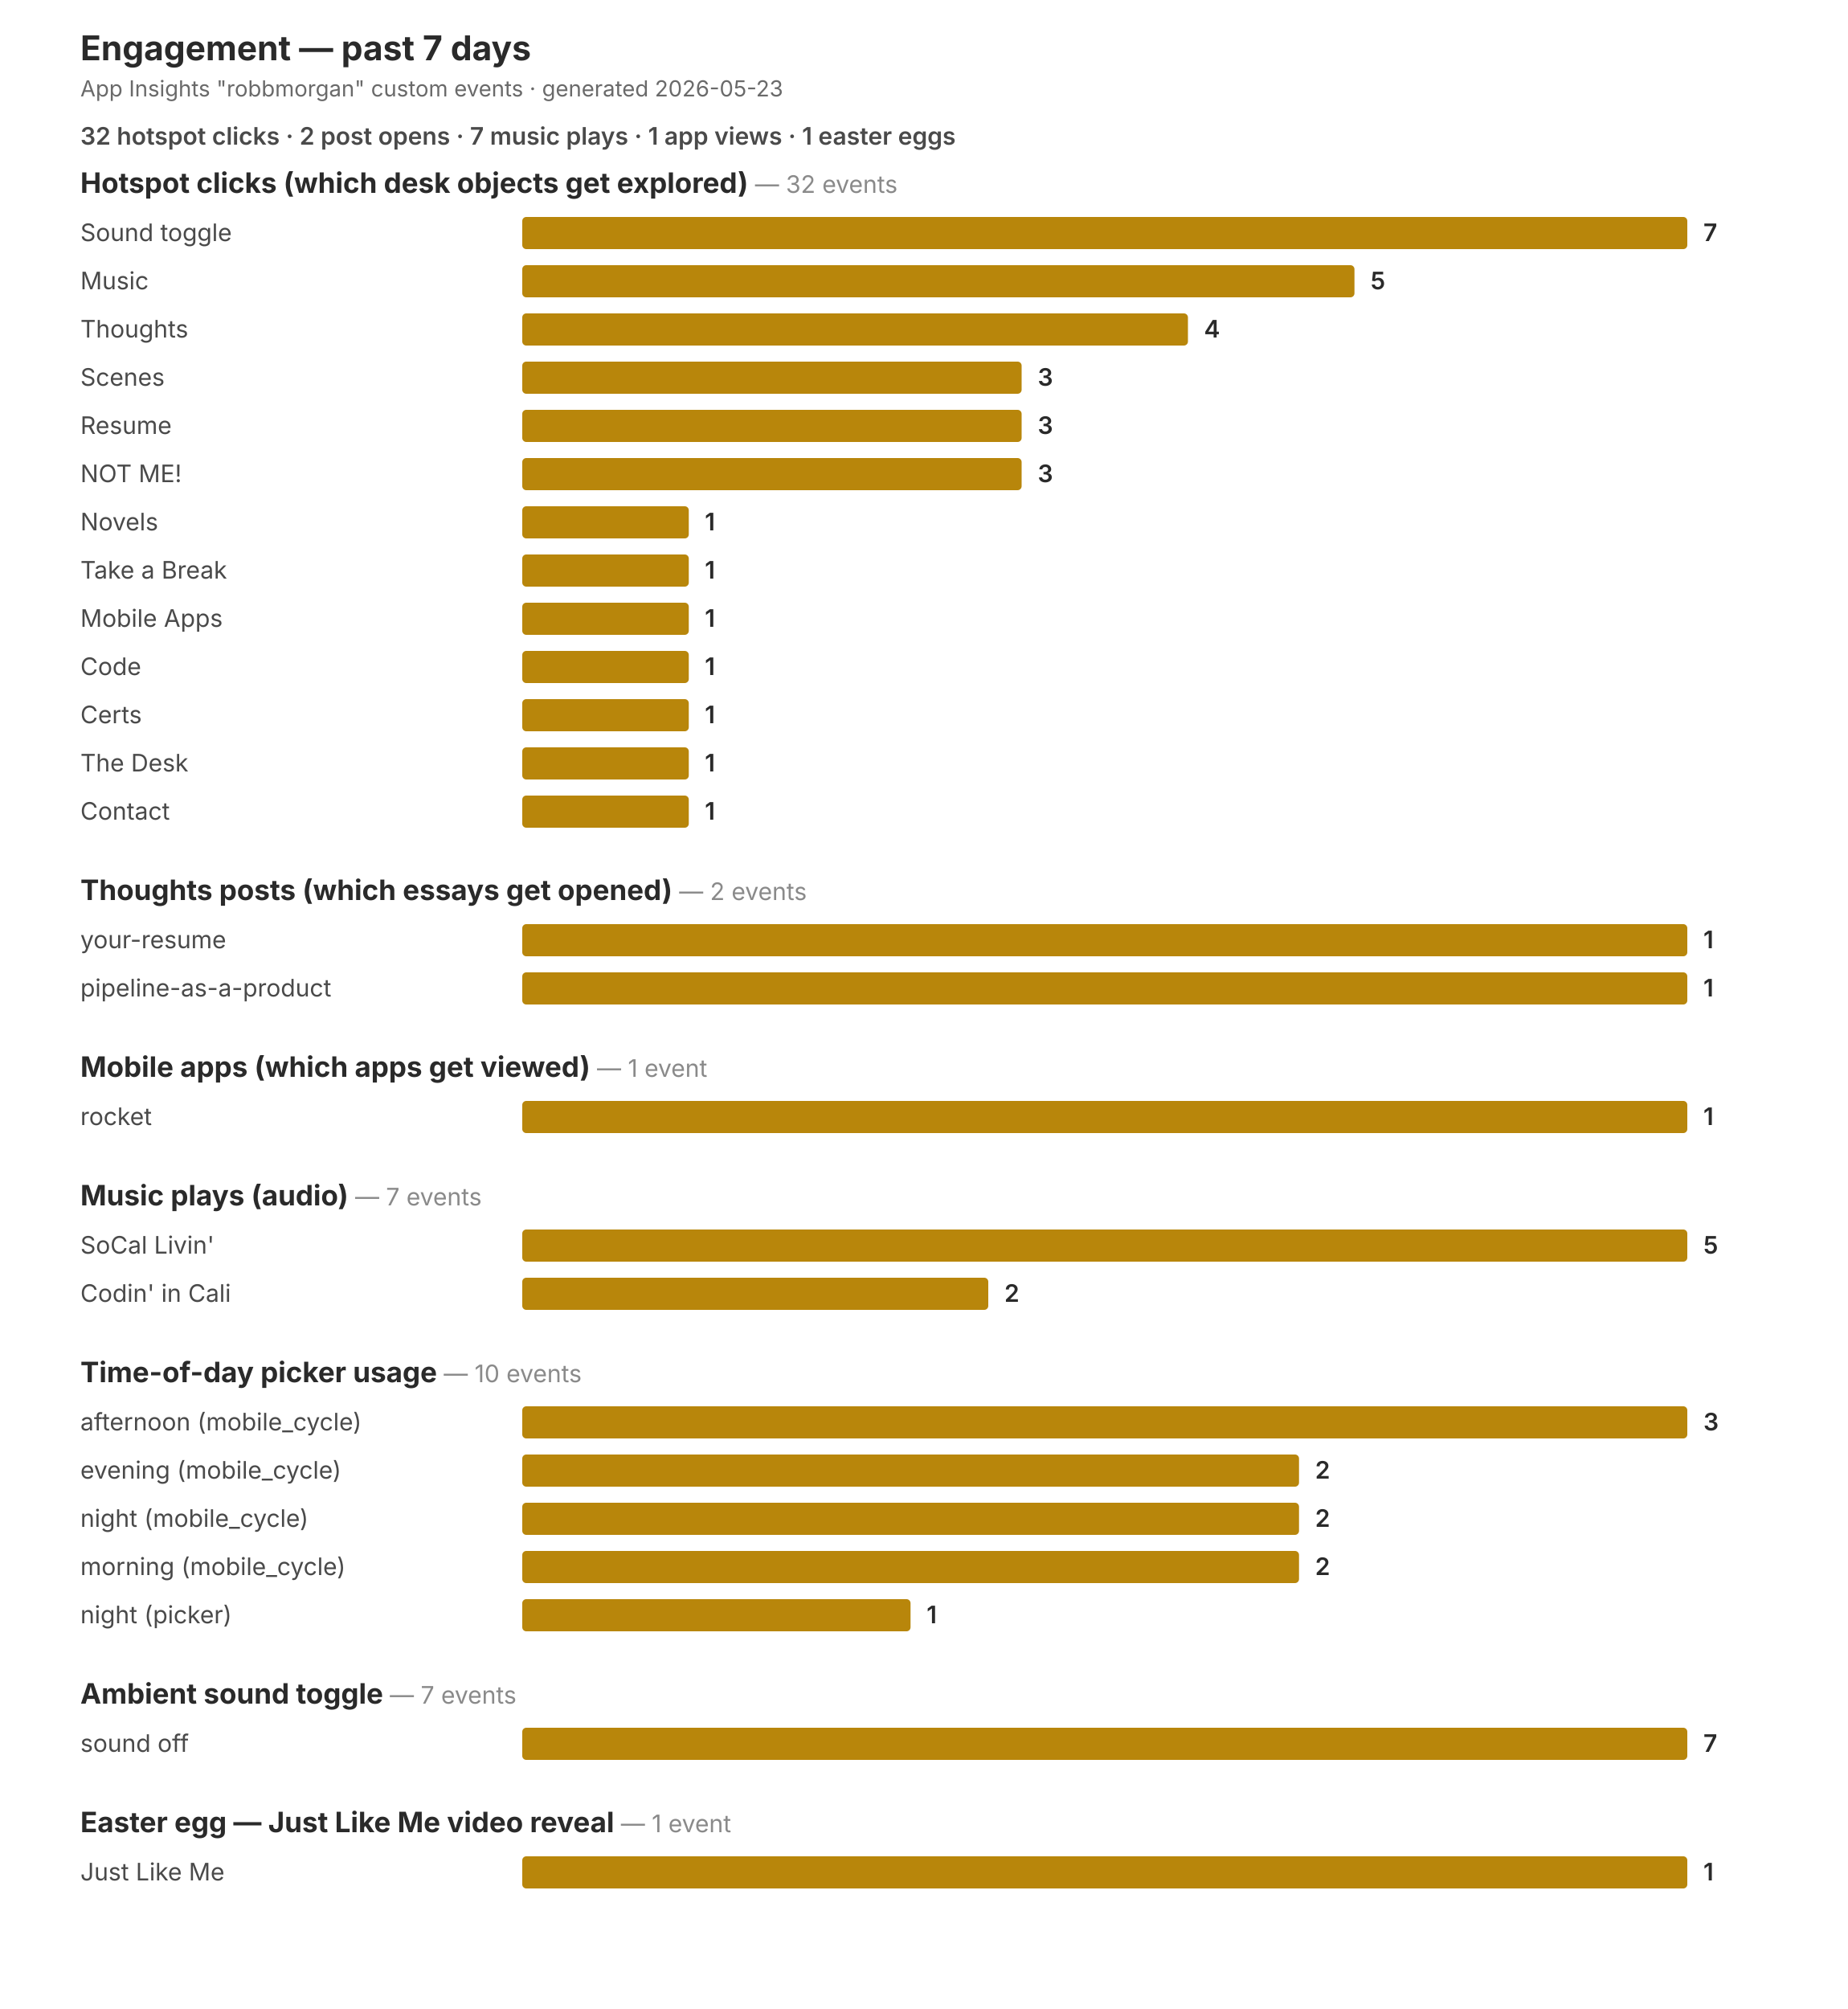
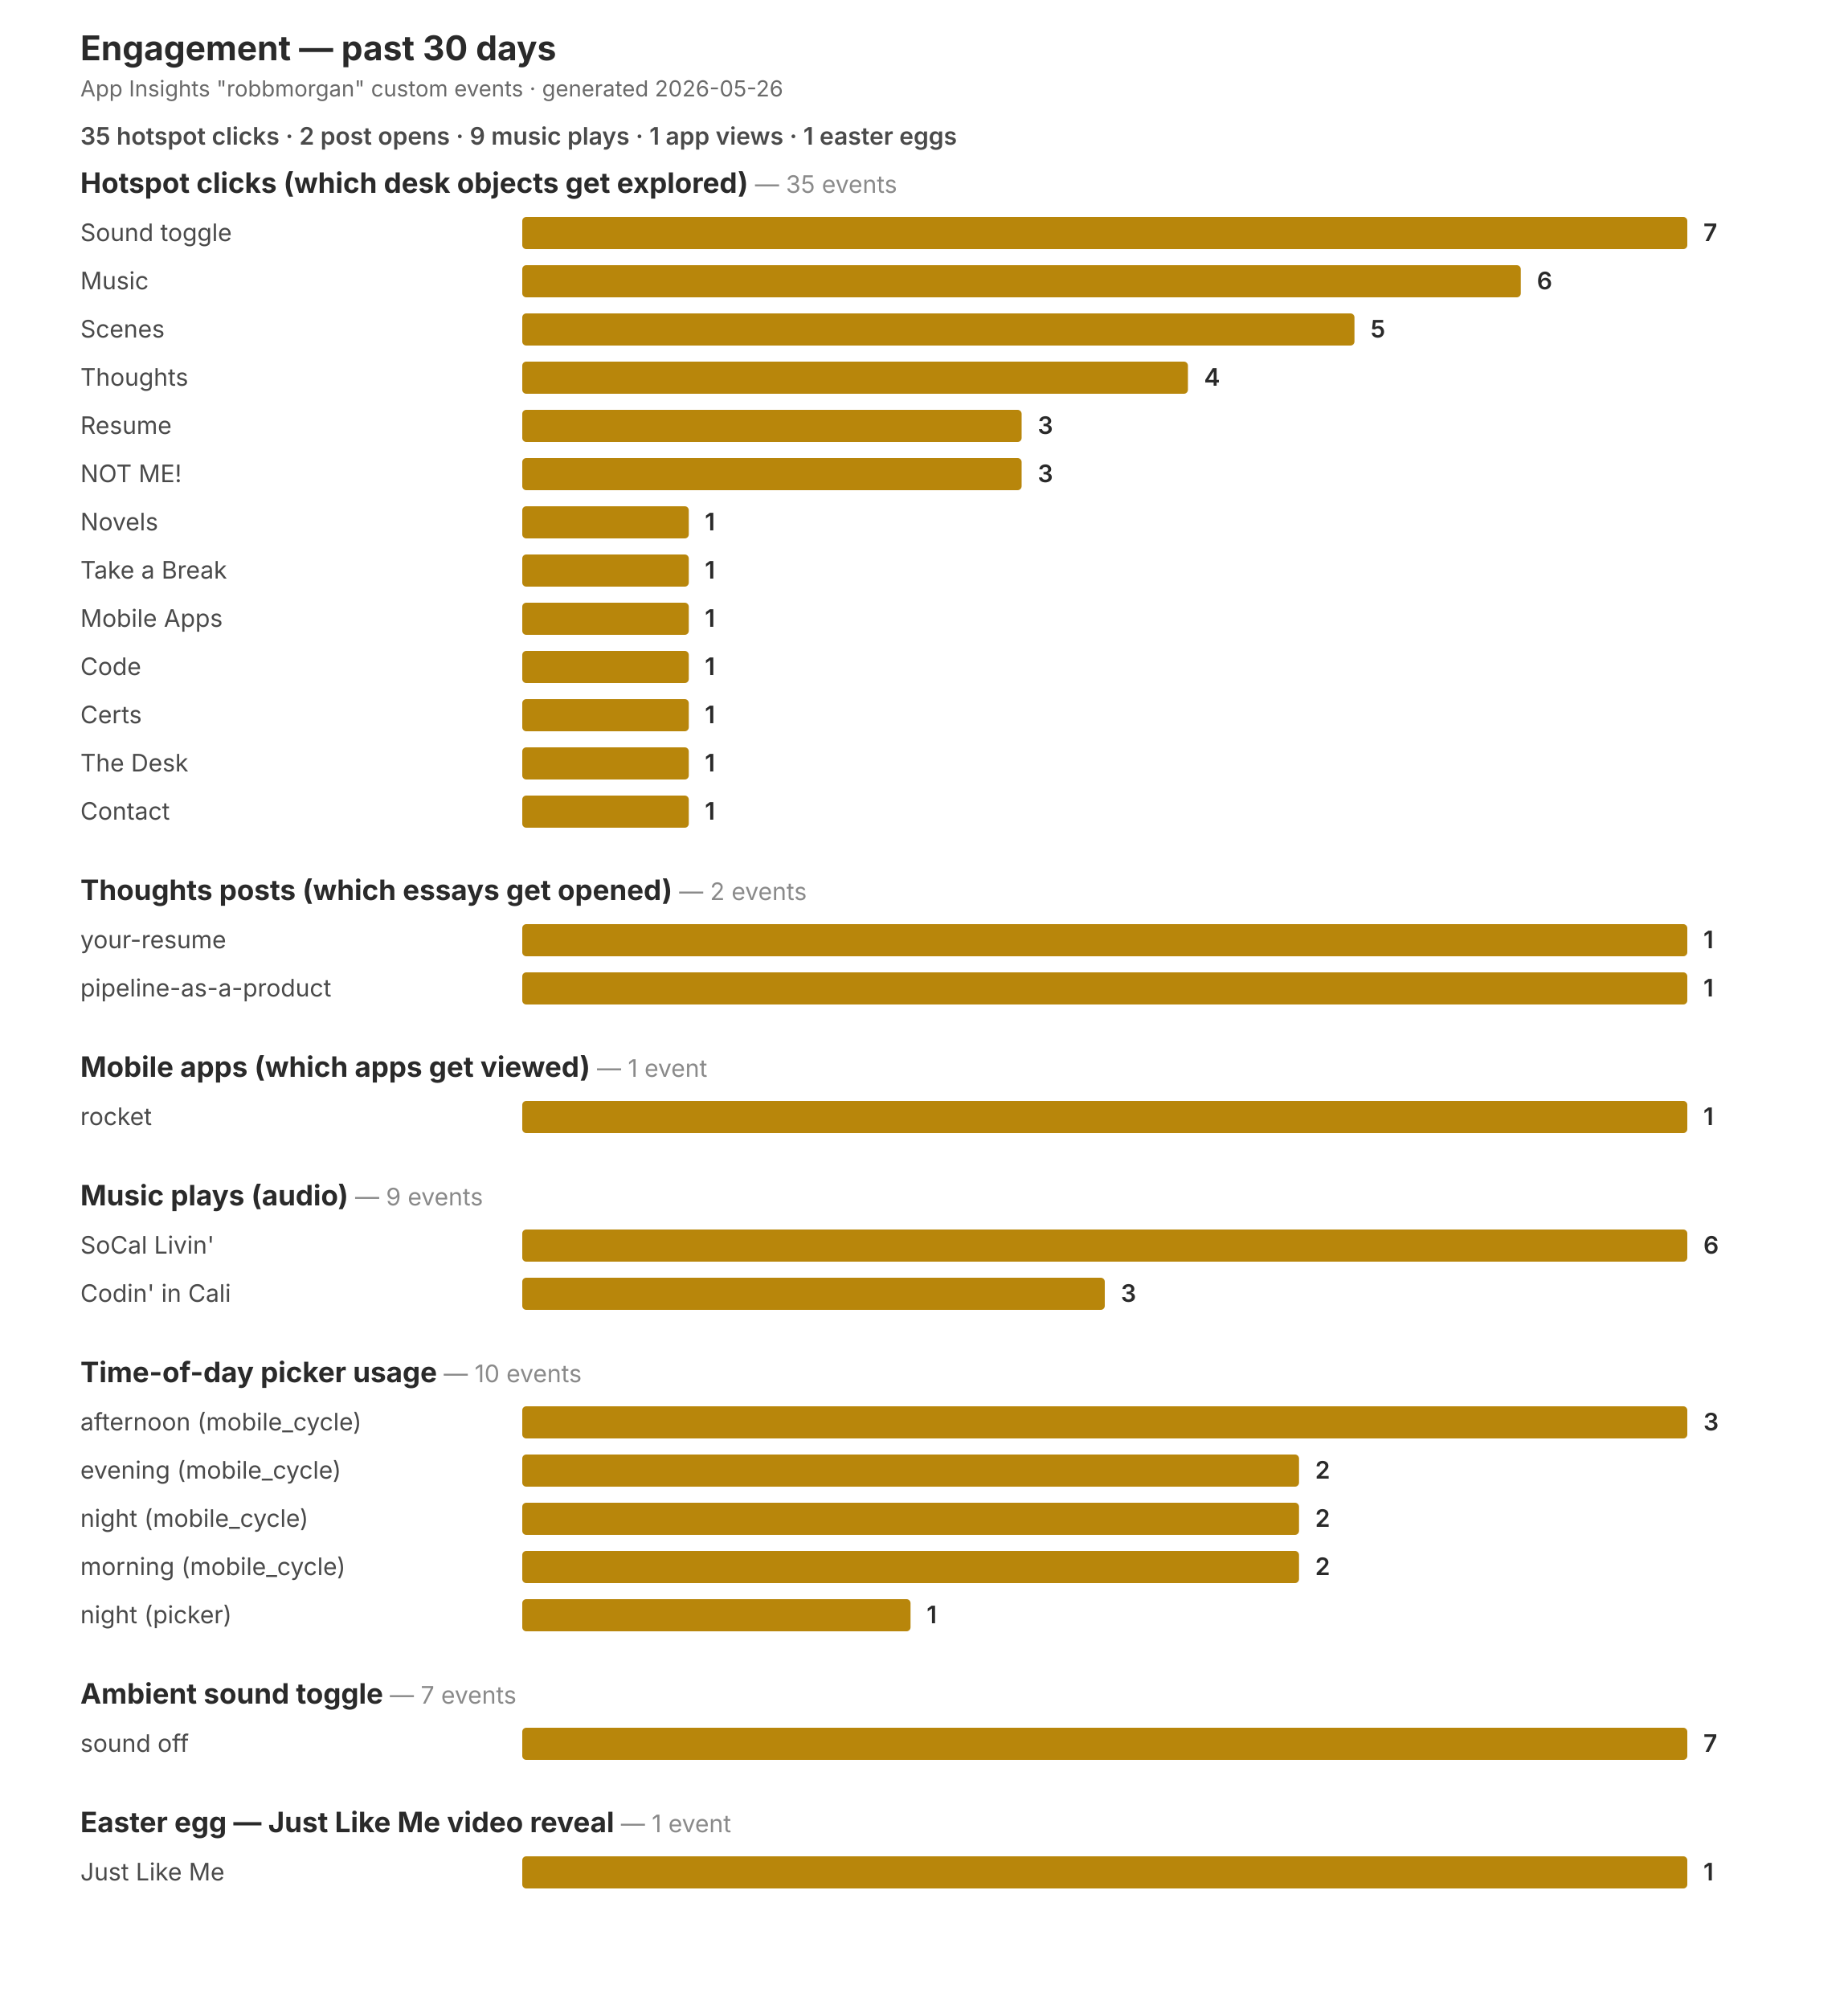
<svg xmlns="http://www.w3.org/2000/svg" viewBox="0 0 920 1000" width="920" height="1000" font-family="-apple-system, BlinkMacSystemFont, system-ui, sans-serif">
  <style>
    .title       { font-size: 17px; font-weight: 700; fill: #2a2a2a; }
    .subtitle    { font-size: 11px; fill: #6a6a6a; }
    .summary     { font-size: 12px; fill: #4a4a4a; font-weight: 600; }
    .section-title { font-size: 14px; font-weight: 700; fill: #2a2a2a; }
    .section-total { font-size: 12px; font-weight: 400; fill: #8a8a8a; }
    .bar-label   { font-size: 12px; fill: #4a4a4a; }
    .bar         { fill: #b8860b; }
    .bar-value   { font-size: 12px; font-weight: 600; fill: #2a2a2a; }
    .empty       { font-size: 12px; fill: #8a8a8a; font-style: italic; }
  </style>
-   <text x="40" y="30" class="title">Engagement — past 7 days</text>
-   <text x="40" y="48" class="subtitle">App Insights "robbmorgan" custom events · generated 2026-05-23</text>
-   <text x="40" y="72" class="summary">32 hotspot clicks · 2 post opens · 7 music plays · 1 app views · 1 easter eggs</text>
-   <text x="40" y="96" class="section-title">Hotspot clicks (which desk objects get explored) <tspan class="section-total">— 32 events</tspan>
+   <text x="40" y="30" class="title">Engagement — past 30 days</text>
+   <text x="40" y="48" class="subtitle">App Insights "robbmorgan" custom events · generated 2026-05-26</text>
+   <text x="40" y="72" class="summary">35 hotspot clicks · 2 post opens · 9 music plays · 1 app views · 1 easter eggs</text>
+   <text x="40" y="96" class="section-title">Hotspot clicks (which desk objects get explored) <tspan class="section-total">— 35 events</tspan>
  </text>
  <text x="40" y="120" class="bar-label">Sound toggle</text>
  <rect x="260" y="108" width="580.0" height="16" rx="2" class="bar" />
  <text x="848.0" y="120" class="bar-value">7</text>
  <text x="40" y="144" class="bar-label">Music</text>
-   <rect x="260" y="132" width="414.3" height="16" rx="2" class="bar" />
-   <text x="682.3" y="144" class="bar-value">5</text>
-   <text x="40" y="168" class="bar-label">Thoughts</text>
-   <rect x="260" y="156" width="331.4" height="16" rx="2" class="bar" />
-   <text x="599.4" y="168" class="bar-value">4</text>
-   <text x="40" y="192" class="bar-label">Scenes</text>
-   <rect x="260" y="180" width="248.6" height="16" rx="2" class="bar" />
-   <text x="516.6" y="192" class="bar-value">3</text>
+   <rect x="260" y="132" width="497.1" height="16" rx="2" class="bar" />
+   <text x="765.1" y="144" class="bar-value">6</text>
+   <text x="40" y="168" class="bar-label">Scenes</text>
+   <rect x="260" y="156" width="414.3" height="16" rx="2" class="bar" />
+   <text x="682.3" y="168" class="bar-value">5</text>
+   <text x="40" y="192" class="bar-label">Thoughts</text>
+   <rect x="260" y="180" width="331.4" height="16" rx="2" class="bar" />
+   <text x="599.4" y="192" class="bar-value">4</text>
  <text x="40" y="216" class="bar-label">Resume</text>
  <rect x="260" y="204" width="248.6" height="16" rx="2" class="bar" />
  <text x="516.6" y="216" class="bar-value">3</text>
  <text x="40" y="240" class="bar-label">NOT ME!</text>
  <rect x="260" y="228" width="248.6" height="16" rx="2" class="bar" />
  <text x="516.6" y="240" class="bar-value">3</text>
  <text x="40" y="264" class="bar-label">Novels</text>
  <rect x="260" y="252" width="82.9" height="16" rx="2" class="bar" />
  <text x="350.9" y="264" class="bar-value">1</text>
  <text x="40" y="288" class="bar-label">Take a Break</text>
  <rect x="260" y="276" width="82.9" height="16" rx="2" class="bar" />
  <text x="350.9" y="288" class="bar-value">1</text>
  <text x="40" y="312" class="bar-label">Mobile Apps</text>
  <rect x="260" y="300" width="82.9" height="16" rx="2" class="bar" />
  <text x="350.9" y="312" class="bar-value">1</text>
  <text x="40" y="336" class="bar-label">Code</text>
  <rect x="260" y="324" width="82.9" height="16" rx="2" class="bar" />
  <text x="350.9" y="336" class="bar-value">1</text>
  <text x="40" y="360" class="bar-label">Certs</text>
  <rect x="260" y="348" width="82.9" height="16" rx="2" class="bar" />
  <text x="350.9" y="360" class="bar-value">1</text>
  <text x="40" y="384" class="bar-label">The Desk</text>
  <rect x="260" y="372" width="82.9" height="16" rx="2" class="bar" />
  <text x="350.9" y="384" class="bar-value">1</text>
  <text x="40" y="408" class="bar-label">Contact</text>
  <rect x="260" y="396" width="82.9" height="16" rx="2" class="bar" />
  <text x="350.9" y="408" class="bar-value">1</text>
  <text x="40" y="448" class="section-title">Thoughts posts (which essays get opened) <tspan class="section-total">— 2 events</tspan>
  </text>
  <text x="40" y="472" class="bar-label">your-resume</text>
  <rect x="260" y="460" width="580.0" height="16" rx="2" class="bar" />
  <text x="848.0" y="472" class="bar-value">1</text>
  <text x="40" y="496" class="bar-label">pipeline-as-a-product</text>
  <rect x="260" y="484" width="580.0" height="16" rx="2" class="bar" />
  <text x="848.0" y="496" class="bar-value">1</text>
  <text x="40" y="536" class="section-title">Mobile apps (which apps get viewed) <tspan class="section-total">— 1 event</tspan>
  </text>
  <text x="40" y="560" class="bar-label">rocket</text>
  <rect x="260" y="548" width="580.0" height="16" rx="2" class="bar" />
  <text x="848.0" y="560" class="bar-value">1</text>
-   <text x="40" y="600" class="section-title">Music plays (audio) <tspan class="section-total">— 7 events</tspan>
+   <text x="40" y="600" class="section-title">Music plays (audio) <tspan class="section-total">— 9 events</tspan>
  </text>
  <text x="40" y="624" class="bar-label">SoCal Livin'</text>
  <rect x="260" y="612" width="580.0" height="16" rx="2" class="bar" />
-   <text x="848.0" y="624" class="bar-value">5</text>
+   <text x="848.0" y="624" class="bar-value">6</text>
  <text x="40" y="648" class="bar-label">Codin' in Cali</text>
-   <rect x="260" y="636" width="232.0" height="16" rx="2" class="bar" />
-   <text x="500.0" y="648" class="bar-value">2</text>
+   <rect x="260" y="636" width="290.0" height="16" rx="2" class="bar" />
+   <text x="558.0" y="648" class="bar-value">3</text>
  <text x="40" y="688" class="section-title">Time-of-day picker usage <tspan class="section-total">— 10 events</tspan>
  </text>
  <text x="40" y="712" class="bar-label">afternoon (mobile_cycle)</text>
  <rect x="260" y="700" width="580.0" height="16" rx="2" class="bar" />
  <text x="848.0" y="712" class="bar-value">3</text>
  <text x="40" y="736" class="bar-label">evening (mobile_cycle)</text>
  <rect x="260" y="724" width="386.7" height="16" rx="2" class="bar" />
  <text x="654.7" y="736" class="bar-value">2</text>
  <text x="40" y="760" class="bar-label">night (mobile_cycle)</text>
  <rect x="260" y="748" width="386.7" height="16" rx="2" class="bar" />
  <text x="654.7" y="760" class="bar-value">2</text>
  <text x="40" y="784" class="bar-label">morning (mobile_cycle)</text>
  <rect x="260" y="772" width="386.7" height="16" rx="2" class="bar" />
  <text x="654.7" y="784" class="bar-value">2</text>
  <text x="40" y="808" class="bar-label">night (picker)</text>
  <rect x="260" y="796" width="193.3" height="16" rx="2" class="bar" />
  <text x="461.3" y="808" class="bar-value">1</text>
  <text x="40" y="848" class="section-title">Ambient sound toggle <tspan class="section-total">— 7 events</tspan>
  </text>
  <text x="40" y="872" class="bar-label">sound off</text>
  <rect x="260" y="860" width="580.0" height="16" rx="2" class="bar" />
  <text x="848.0" y="872" class="bar-value">7</text>
  <text x="40" y="912" class="section-title">Easter egg — Just Like Me video reveal <tspan class="section-total">— 1 event</tspan>
  </text>
  <text x="40" y="936" class="bar-label">Just Like Me</text>
  <rect x="260" y="924" width="580.0" height="16" rx="2" class="bar" />
  <text x="848.0" y="936" class="bar-value">1</text>
</svg>
